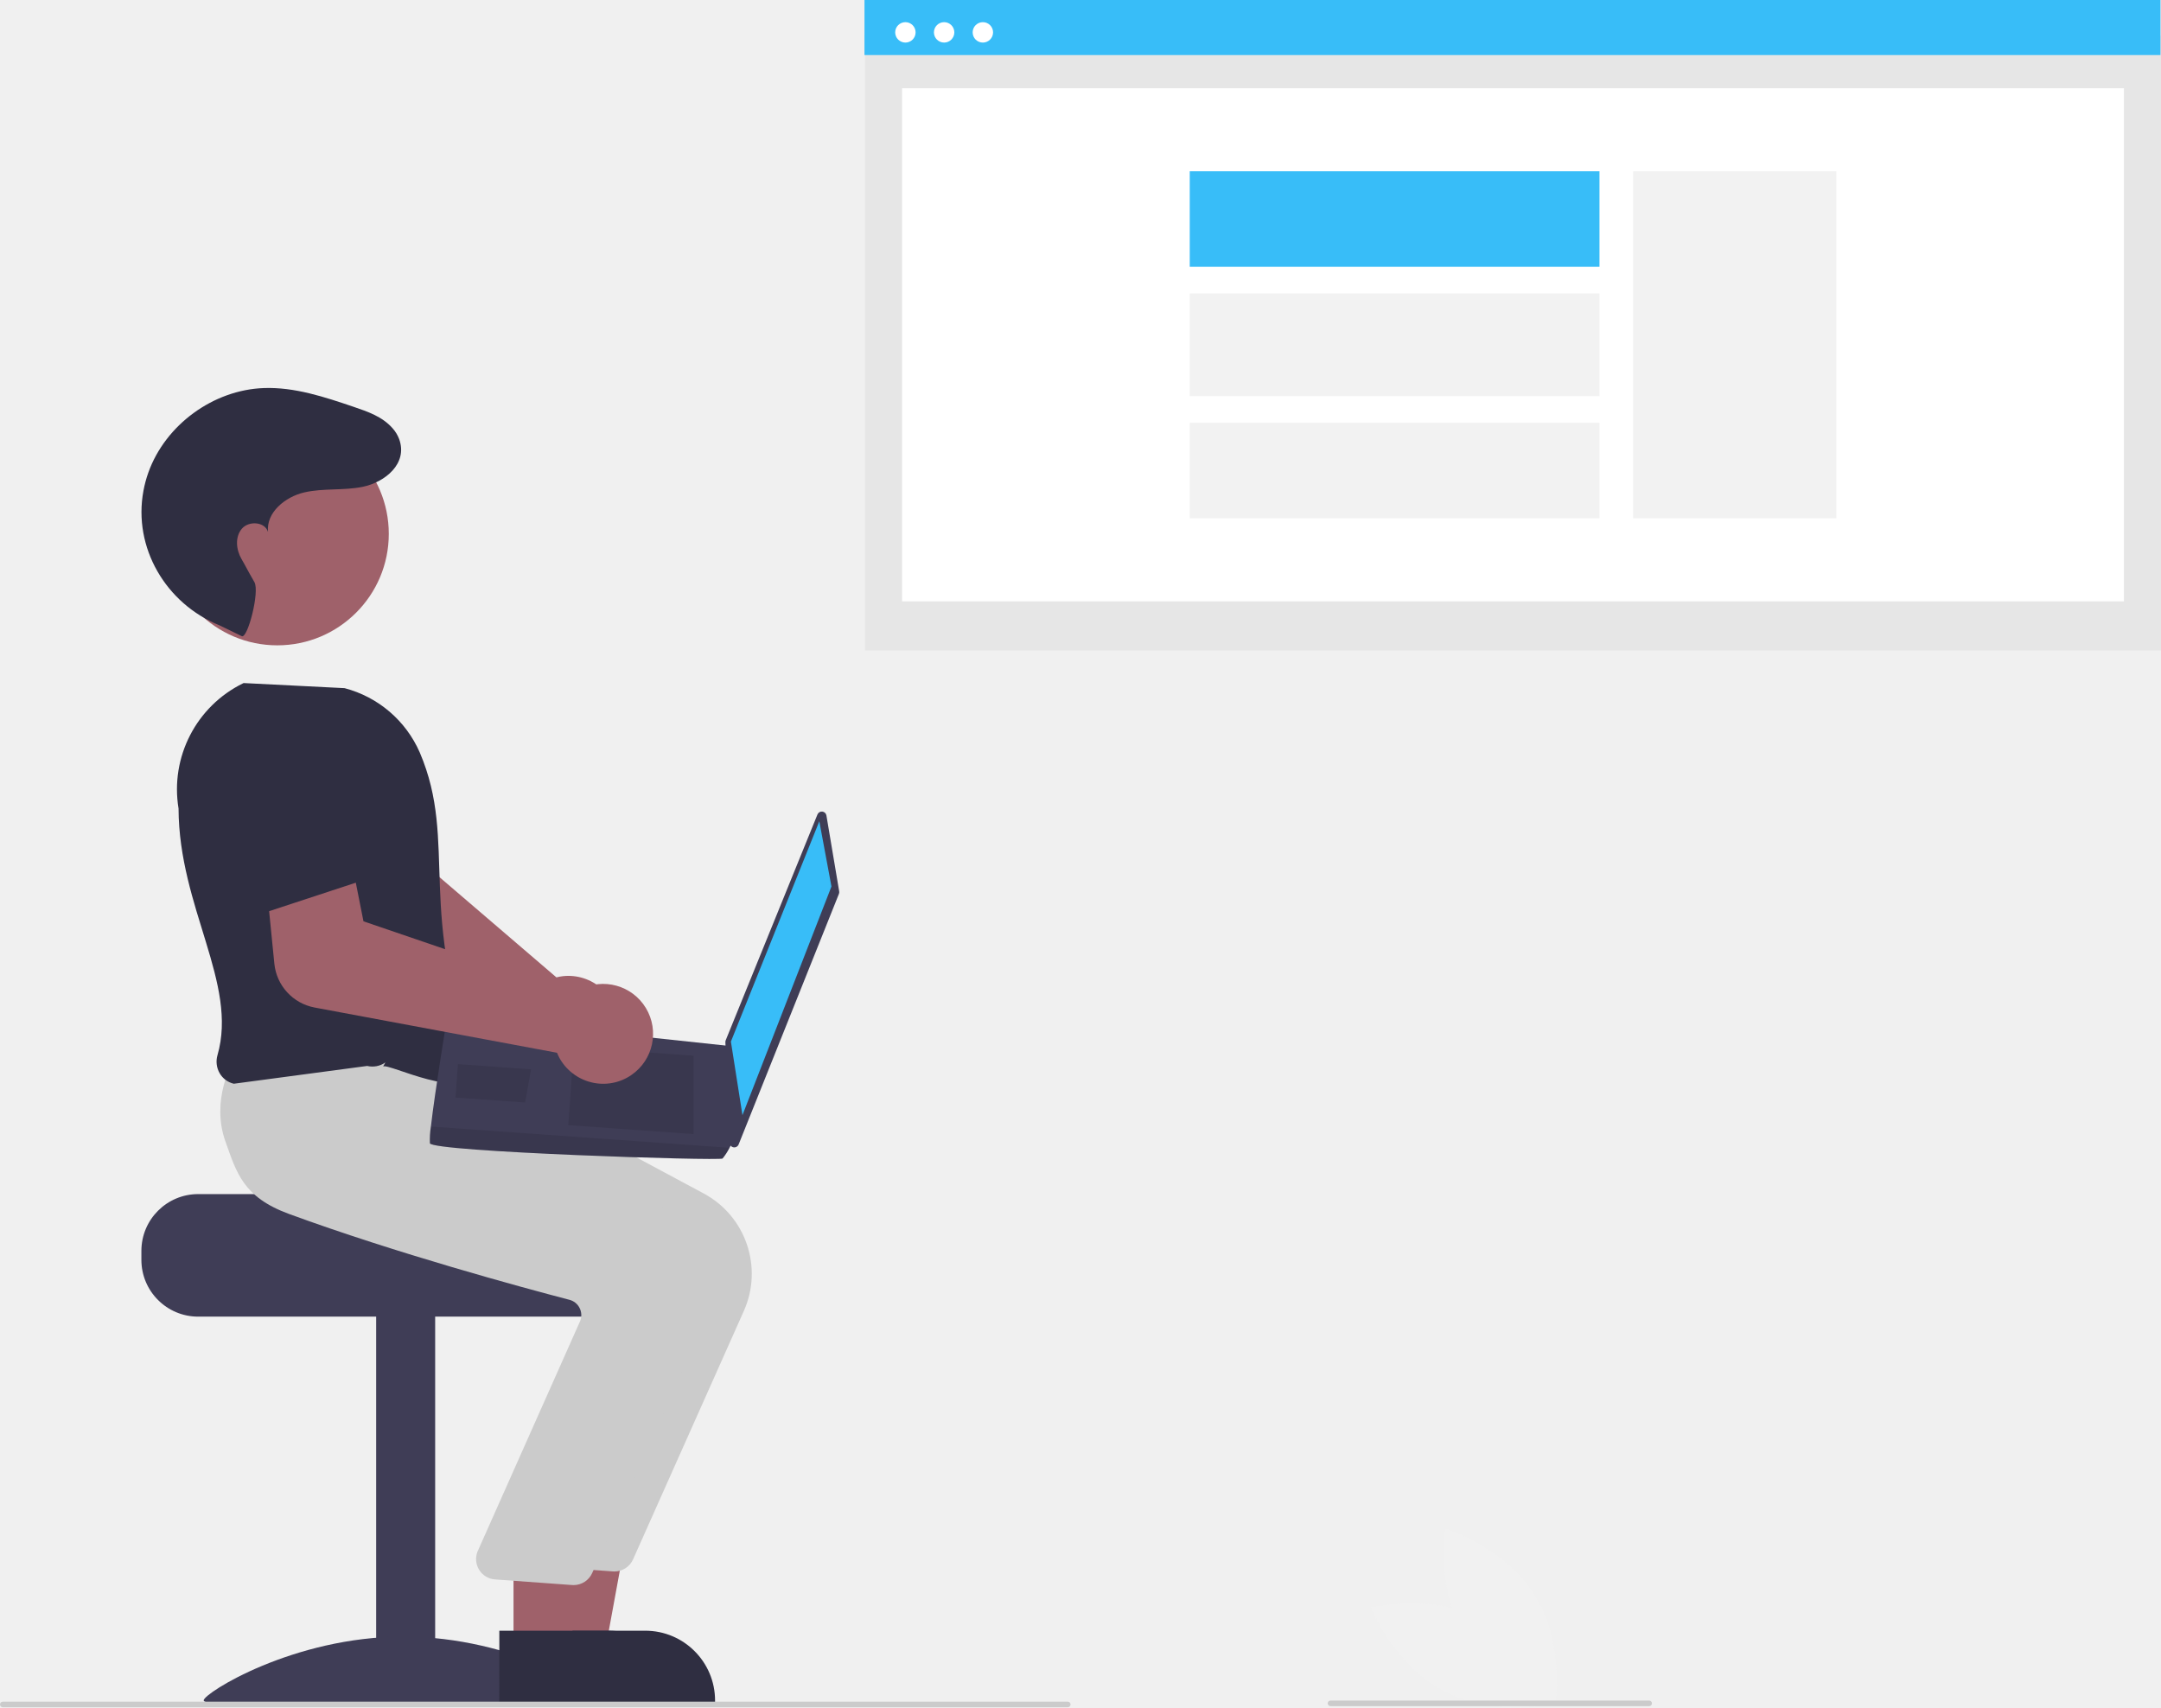
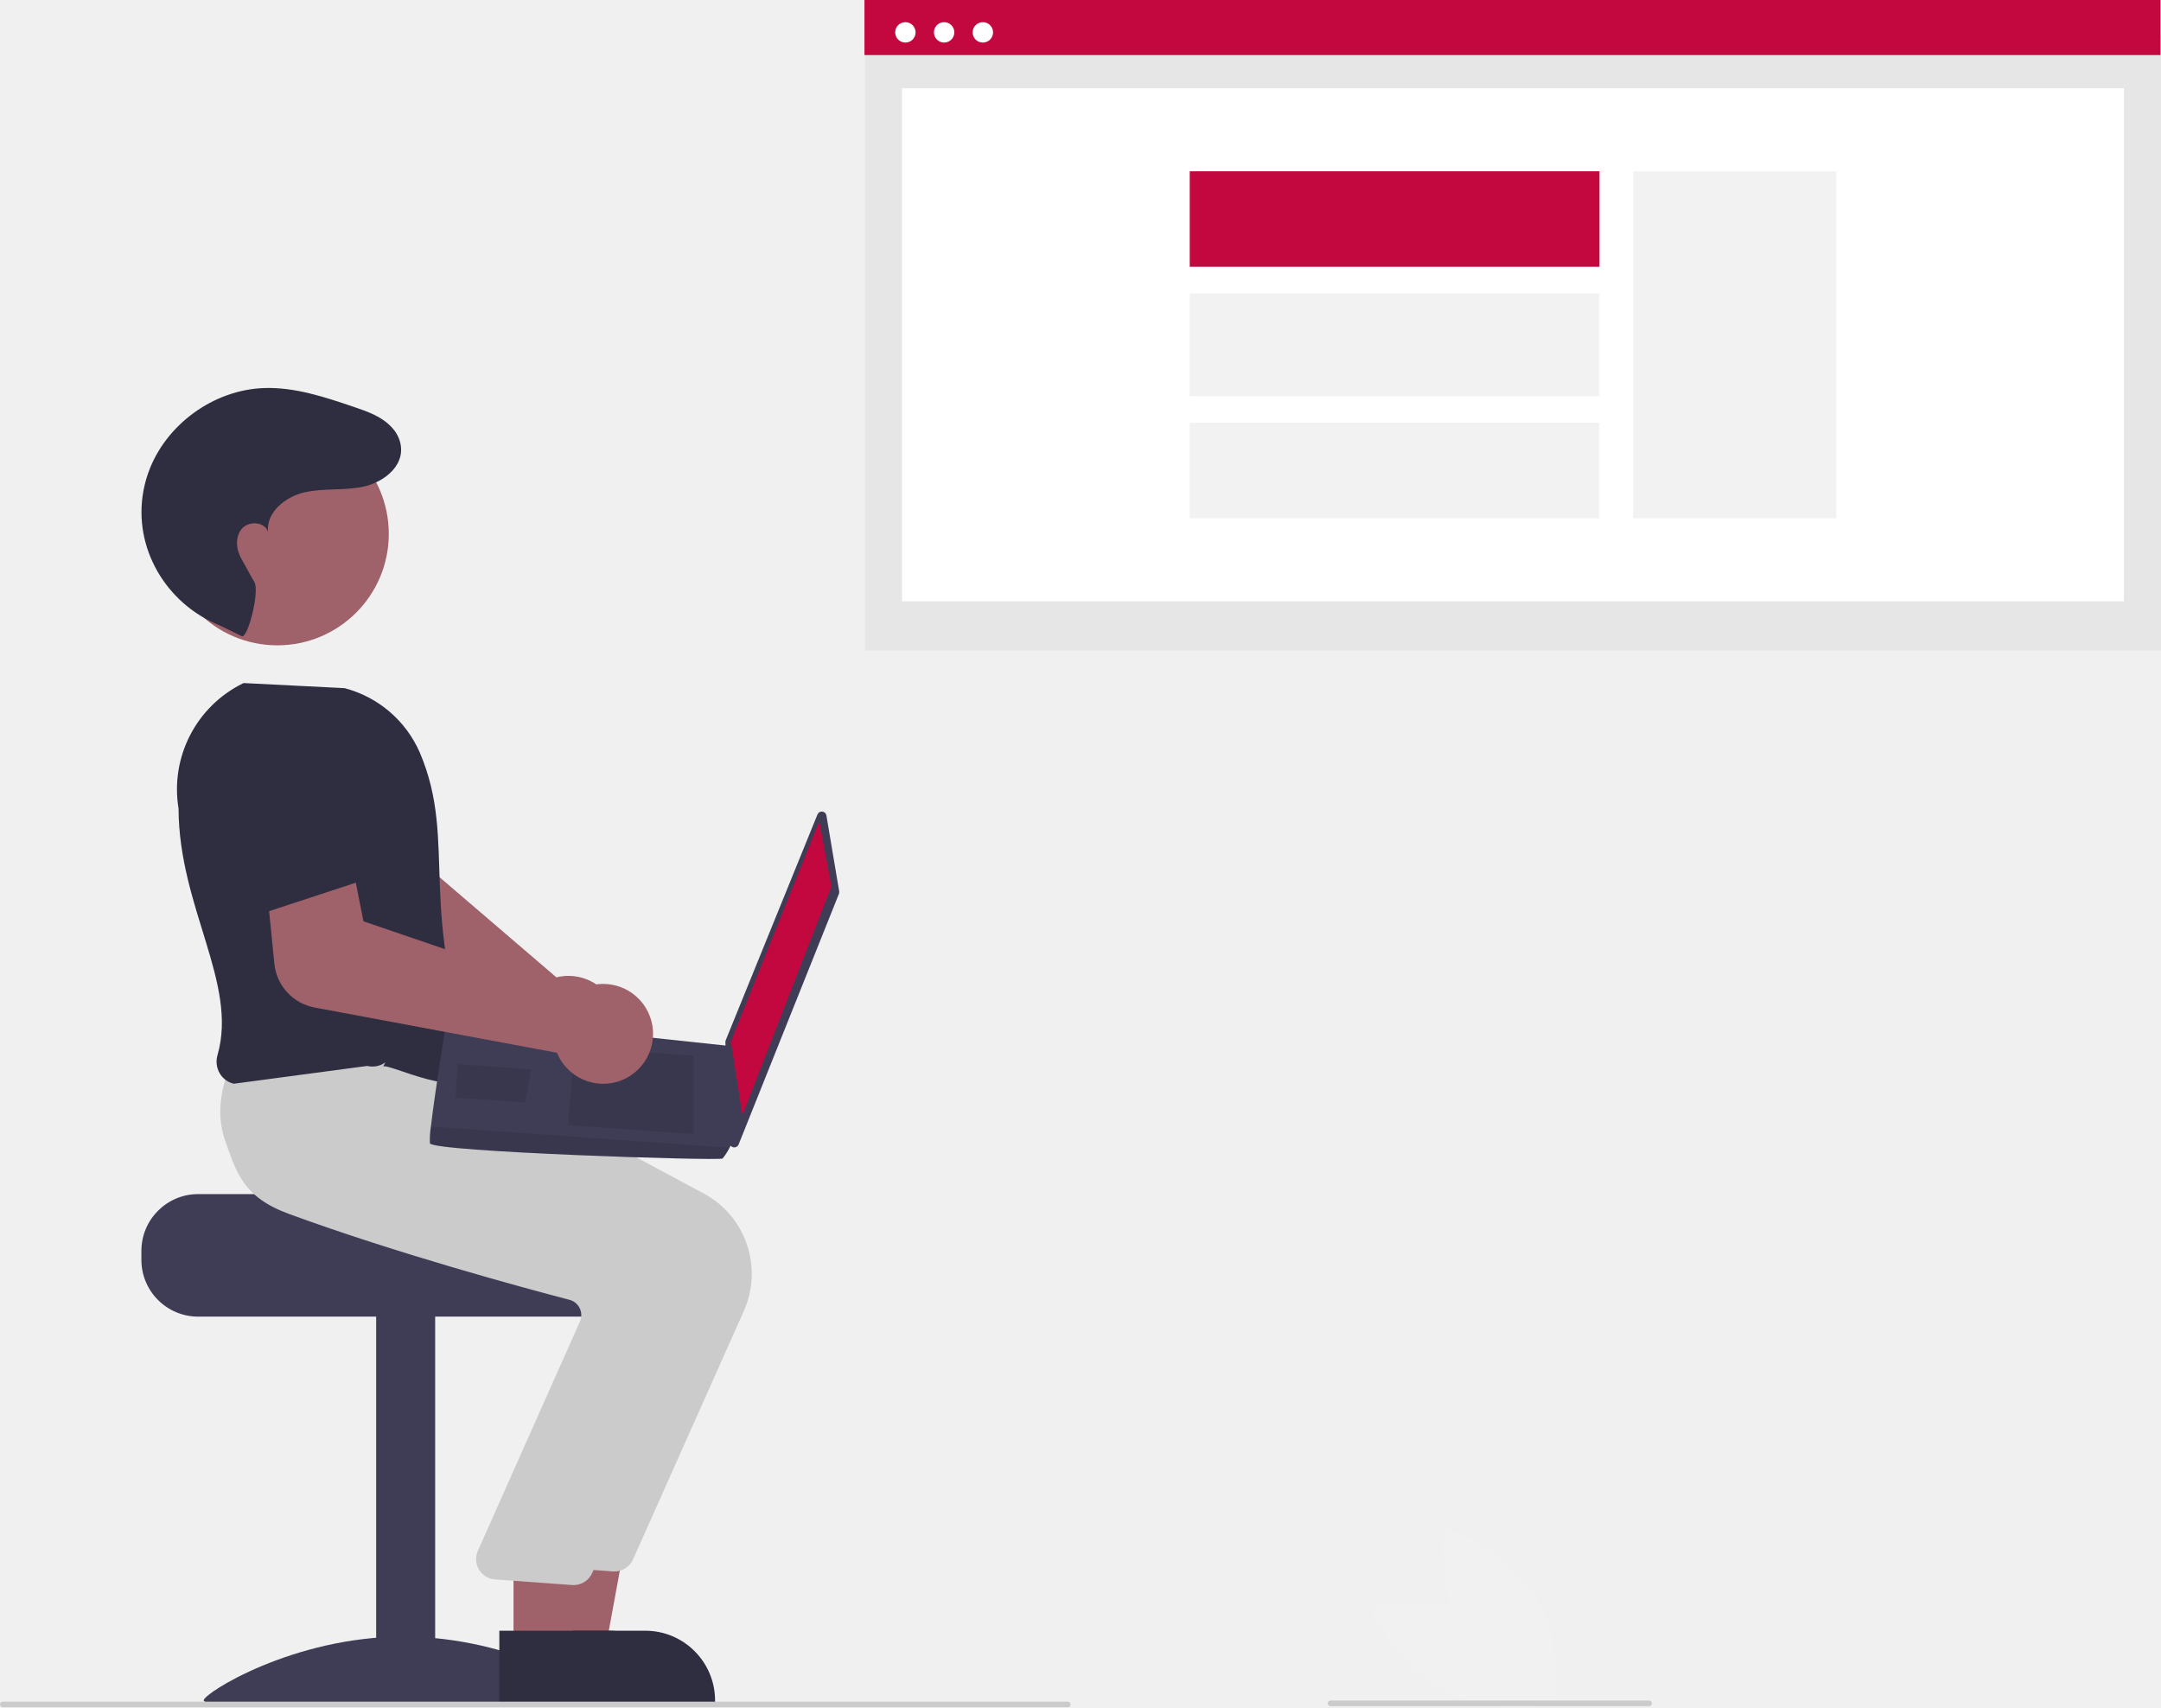
<svg xmlns="http://www.w3.org/2000/svg" data-name="Layer 1" width="773.114" height="610.804" viewBox="0 0 773.114 610.804">
  <rect id="e81a7c33-c795-457d-8abc-c4a3c260cd56" data-name="Rectangle 62" x="309.473" y="12.711" width="463.641" height="220.006" fill="#e6e6e6" />
  <rect id="be98c830-918a-42d1-b1b0-0085d5874e90" data-name="Rectangle 75" x="322.731" y="31.577" width="437.126" height="183.558" fill="#fff" />
-   <rect id="ea07d9fd-7a34-4098-acd7-056fd1871281" data-name="Rectangle 80" x="309.276" width="463.641" height="19.697" fill="#38bdf8" />
+   <rect id="ea07d9fd-7a34-4098-acd7-056fd1871281" data-name="Rectangle 80" x="309.276" width="463.641" height="19.697" fill="#c3073f" />
  <circle id="b9ed5a45-8896-4ed9-86b4-15f853c9a185" data-name="Ellipse 90" cx="323.913" cy="11.582" r="3.651" fill="#fff" />
  <circle id="a9233a38-f8ba-48e0-88f3-496fd4836d40" data-name="Ellipse 91" cx="337.77" cy="11.582" r="3.651" fill="#fff" />
  <circle id="aa82180f-a6a9-4f5f-82fc-e73106f4ad92" data-name="Ellipse 92" cx="351.627" cy="11.582" r="3.651" fill="#fff" />
  <rect x="584.272" y="61.279" width="72.676" height="124.155" fill="#f2f2f2" />
-   <rect x="425.64" y="61.277" width="146.59" height="34.175" fill="#38bdf8" />
+   <rect x="425.64" y="61.277" width="146.59" height="34.175" fill="#c3073f" />
  <rect x="425.64" y="104.969" width="146.59" height="36.771" fill="#f2f2f2" />
  <rect x="425.64" y="151.257" width="146.59" height="34.175" fill="#f2f2f2" />
  <path d="M434.646,511.7a17.867,17.867,0,0,0-19.79-17.862,17.202,17.202,0,0,0-2.348.433l-60.464-51.827,3.613-19.475-29.802-9.658-8.985,31.211a18.103,18.103,0,0,0,7.68,20.204l74.381,47.045a17.068,17.068,0,0,0,.091,1.752,17.867,17.867,0,0,0,21.691,15.502,17.382,17.382,0,0,0,2.105-.608A17.92,17.92,0,0,0,434.646,511.7Z" transform="translate(-213.4429 -144.5982)" fill="#9f616a" />
  <path d="M284.325,571.807h77.958c0,2.241,80.345,4.059,80.345,4.059a20.884,20.884,0,0,1,3.426,3.248,20.152,20.152,0,0,1,4.71,12.99v3.248A20.305,20.305,0,0,1,430.466,615.65H284.325a20.315,20.315,0,0,1-20.297-20.297v-3.248A20.326,20.326,0,0,1,284.325,571.807Z" transform="translate(-213.4429 -144.5982)" fill="#3f3d56" />
  <rect x="134.573" y="470.245" width="21.109" height="136.399" fill="#3f3d56" />
  <path d="M429.206,752.939c0,2.554-31.988.988-71.447.988s-71.447,1.566-71.447-.988,31.988-22.806,71.447-22.806S429.206,750.385,429.206,752.939Z" transform="translate(-213.4429 -144.5982)" fill="#3f3d56" />
  <polygon points="196.707 589.916 216.613 589.914 226.084 538.282 196.703 538.284 196.707 589.916" fill="#9f616a" />
  <path d="M405.072,753.811l64.189-.002v-.812a24.984,24.984,0,0,0-24.983-24.984h-.003l-39.205.002Z" transform="translate(-213.4429 -144.5982)" fill="#2f2e41" />
  <path d="M439.924,702.496l39.687-88.996a32.616,32.616,0,0,0-14.32-41.868l-86.083-46.161-39.282-3.341-36.234-3.294-.261.442c-.334.565-8.125,14.021-2.859,28.776,3.995,11.192,14.385,19.934,30.883,25.984,38.507,14.119,82.991,26.187,100.328,30.719a5.604,5.604,0,0,1,3.591,2.857,5.681,5.681,0,0,1,.319,4.545L398.822,694.997a7.307,7.307,0,0,0,6.186,9.79l27.55,2.006q.351.033.699.033A7.302,7.302,0,0,0,439.924,702.496Z" transform="translate(-213.4429 -144.5982)" fill="#cbcbcb" />
  <polygon points="183.716 589.916 203.622 589.914 213.094 538.282 183.713 538.284 183.716 589.916" fill="#9f616a" />
  <path d="M392.082,753.811l64.189-.002v-.812a24.984,24.984,0,0,0-24.983-24.984h-.003l-39.205.002Z" transform="translate(-213.4429 -144.5982)" fill="#2f2e41" />
  <path d="M425.31,707.367l39.687-88.996a32.616,32.616,0,0,0-14.32-41.868l-86.083-46.161-39.282-3.341-28.381-2.462.004-.389c-.334.565-8.125,14.021-2.859,28.776,3.995,11.192,6.266,19.934,22.764,25.984,38.507,14.119,82.991,26.187,100.328,30.719a5.604,5.604,0,0,1,3.591,2.857,5.681,5.681,0,0,1,.319,4.545L384.208,699.868a7.307,7.307,0,0,0,6.186,9.79l27.55,2.006q.351.033.699.033A7.302,7.302,0,0,0,425.31,707.367Z" transform="translate(-213.4429 -144.5982)" fill="#cbcbcb" />
  <path d="M350.517,526.163c1.903-1.346,29.228,12.99,34.1,1.624-22.733-56.833-7.068-81.374-20.993-113.965a40.581,40.581,0,0,0-26.901-23.025l-36.129-1.824-.187.09a42.227,42.227,0,0,0-23.089,44.798c.129,35.469,21.35,62.521,13.93,88.247a8.317,8.317,0,0,0,.786,6.468,7.931,7.931,0,0,0,5.059,3.749l47.705-6.364a8.061,8.061,0,0,0,6.522-1.262Z" transform="translate(-213.4429 -144.5982)" fill="#2f2e41" />
  <circle cx="99.209" cy="190.998" r="39.882" fill="#9f616a" />
  <path d="M299.948,372.203c2.119.927,6.458-15.958,4.515-19.335-2.891-5.022-2.72-4.986-4.639-8.309s-2.348-7.871.137-10.794,8.236-2.536,9.37,1.13c-.73-6.963,6.157-12.559,12.979-14.132s14.017-.596,20.877-1.996c7.961-1.624,16.243-8.297,13.067-17.051a12.33,12.33,0,0,0-2.405-3.952c-3.67-4.126-8.803-5.888-13.822-7.591-10.441-3.544-21.168-7.132-32.187-6.741-18.105.643-35.22,13.159-41.32,30.218a42.473,42.473,0,0,0-1.759,6.536c-3.782,20.337,8.028,40.397,27.209,48.141Z" transform="translate(-213.4429 -144.5982)" fill="#2f2e41" />
  <path d="M509.097,436.337l4.573,27.156a1.672,1.672,0,0,1-.096.899l-35.88,89.653a1.672,1.672,0,0,1-3.222-.551l-1.52-36.027a1.672,1.672,0,0,1,.121-.7l32.827-80.782a1.672,1.672,0,0,1,3.197.352Z" transform="translate(-213.4429 -144.5982)" fill="#3f3d56" />
-   <polygon points="293.114 293.823 297.46 317.153 265.619 398.964 261.485 372.647 293.114 293.823" fill="#38bdf8" />
+   <polygon points="293.114 293.823 297.46 317.153 265.619 398.964 261.485 372.647 293.114 293.823" fill="#c3073f" />
  <path d="M367.247,553.628c.783,3.058,103.64,6.369,104.707,5.444a21.674,21.674,0,0,0,2.474-3.828c1.078-1.925,2.076-3.856,2.076-3.856l-1.69-32.529L373.492,508.031s-4.483,27.146-5.89,39.617A29.957,29.957,0,0,0,367.247,553.628Z" transform="translate(-213.4429 -144.5982)" fill="#3f3d56" />
  <polygon points="248.114 377.702 248.123 405.727 203.309 402.541 205.292 374.657 248.114 377.702" opacity="0.1" style="isolation:isolate" />
  <polygon points="189.717 382.557 189.988 382.523 187.872 394.437 162.975 392.667 163.825 380.716 189.717 382.557" opacity="0.1" style="isolation:isolate" />
  <path d="M367.247,553.628c.783,3.058,103.64,6.369,104.707,5.444a21.674,21.674,0,0,0,2.474-3.828l-106.826-7.596A29.957,29.957,0,0,0,367.247,553.628Z" transform="translate(-213.4429 -144.5982)" opacity="0.1" style="isolation:isolate" />
  <path d="M325.946,505.051l86.764,16.192a17.078,17.078,0,0,0,.734,1.593,17.906,17.906,0,0,0,11.491,8.973,17.72,17.72,0,0,0,14.399-2.609,17.864,17.864,0,0,0-18.475-30.512,17.168,17.168,0,0,0-2.02,1.272l-75.361-25.744-3.857-19.429L308.361,456.856l3.239,32.57A17.767,17.767,0,0,0,325.946,505.051Z" transform="translate(-213.4429 -144.5982)" fill="#9f616a" />
  <path d="M307.302,471.383l45.422-14.929-10.596-30.423a18.135,18.135,0,0,0-20.107-11.924h0a18.135,18.135,0,0,0-15.153,18.089Z" transform="translate(-213.4429 -144.5982)" fill="#2f2e41" />
  <path d="M595.443,755.402h-381a1,1,0,1,1,0-2h381a1,1,0,0,1,0,2Z" transform="translate(-213.4429 -144.5982)" fill="#cbcbcb" />
  <path d="M743.65,723.895c18.274,9.457,26.398,30.049,26.398,30.049s-21.503,5.258-39.777-4.199-26.398-30.049-26.398-30.049S725.376,714.438,743.65,723.895Z" transform="translate(-213.4429 -144.5982)" fill="#f1f1f1" />
  <path d="M737.806,730.708c10.905,17.449,32.086,23.881,32.086,23.881s3.501-21.858-7.403-39.306-32.086-23.881-32.086-23.881S726.901,713.259,737.806,730.708Z" transform="translate(-213.4429 -144.5982)" fill="#f1f1f1" />
  <path d="M803.443,755.005h-114a1,1,0,0,1,0-2h114a1,1,0,0,1,0,2Z" transform="translate(-213.4429 -144.5982)" fill="#cbcbcb" />
</svg>
